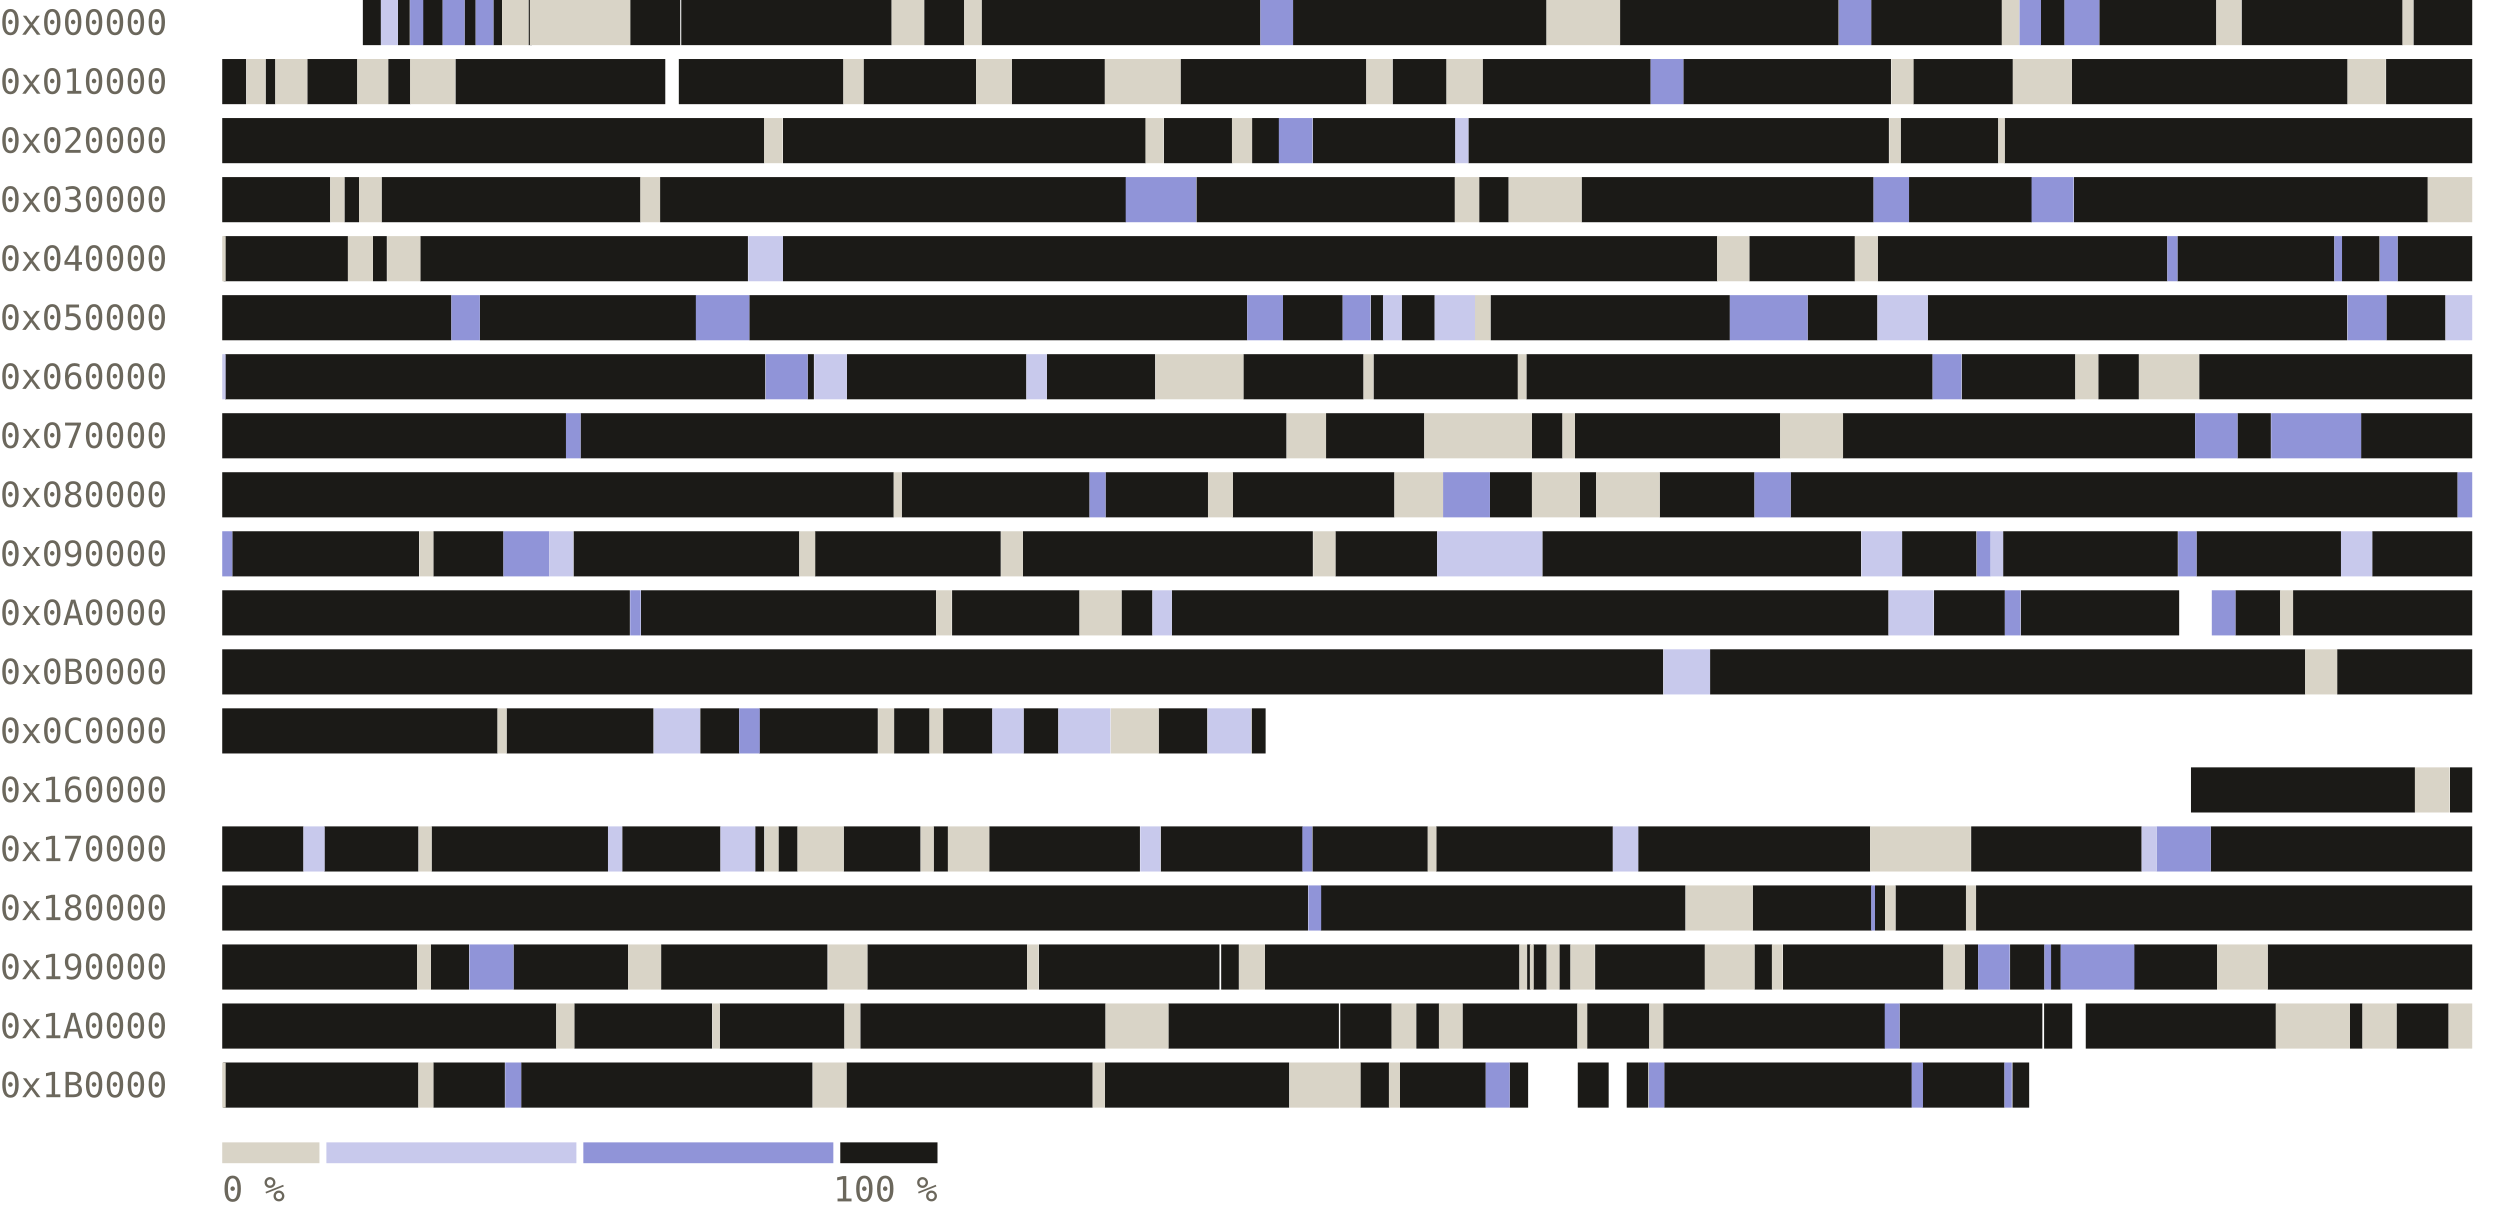
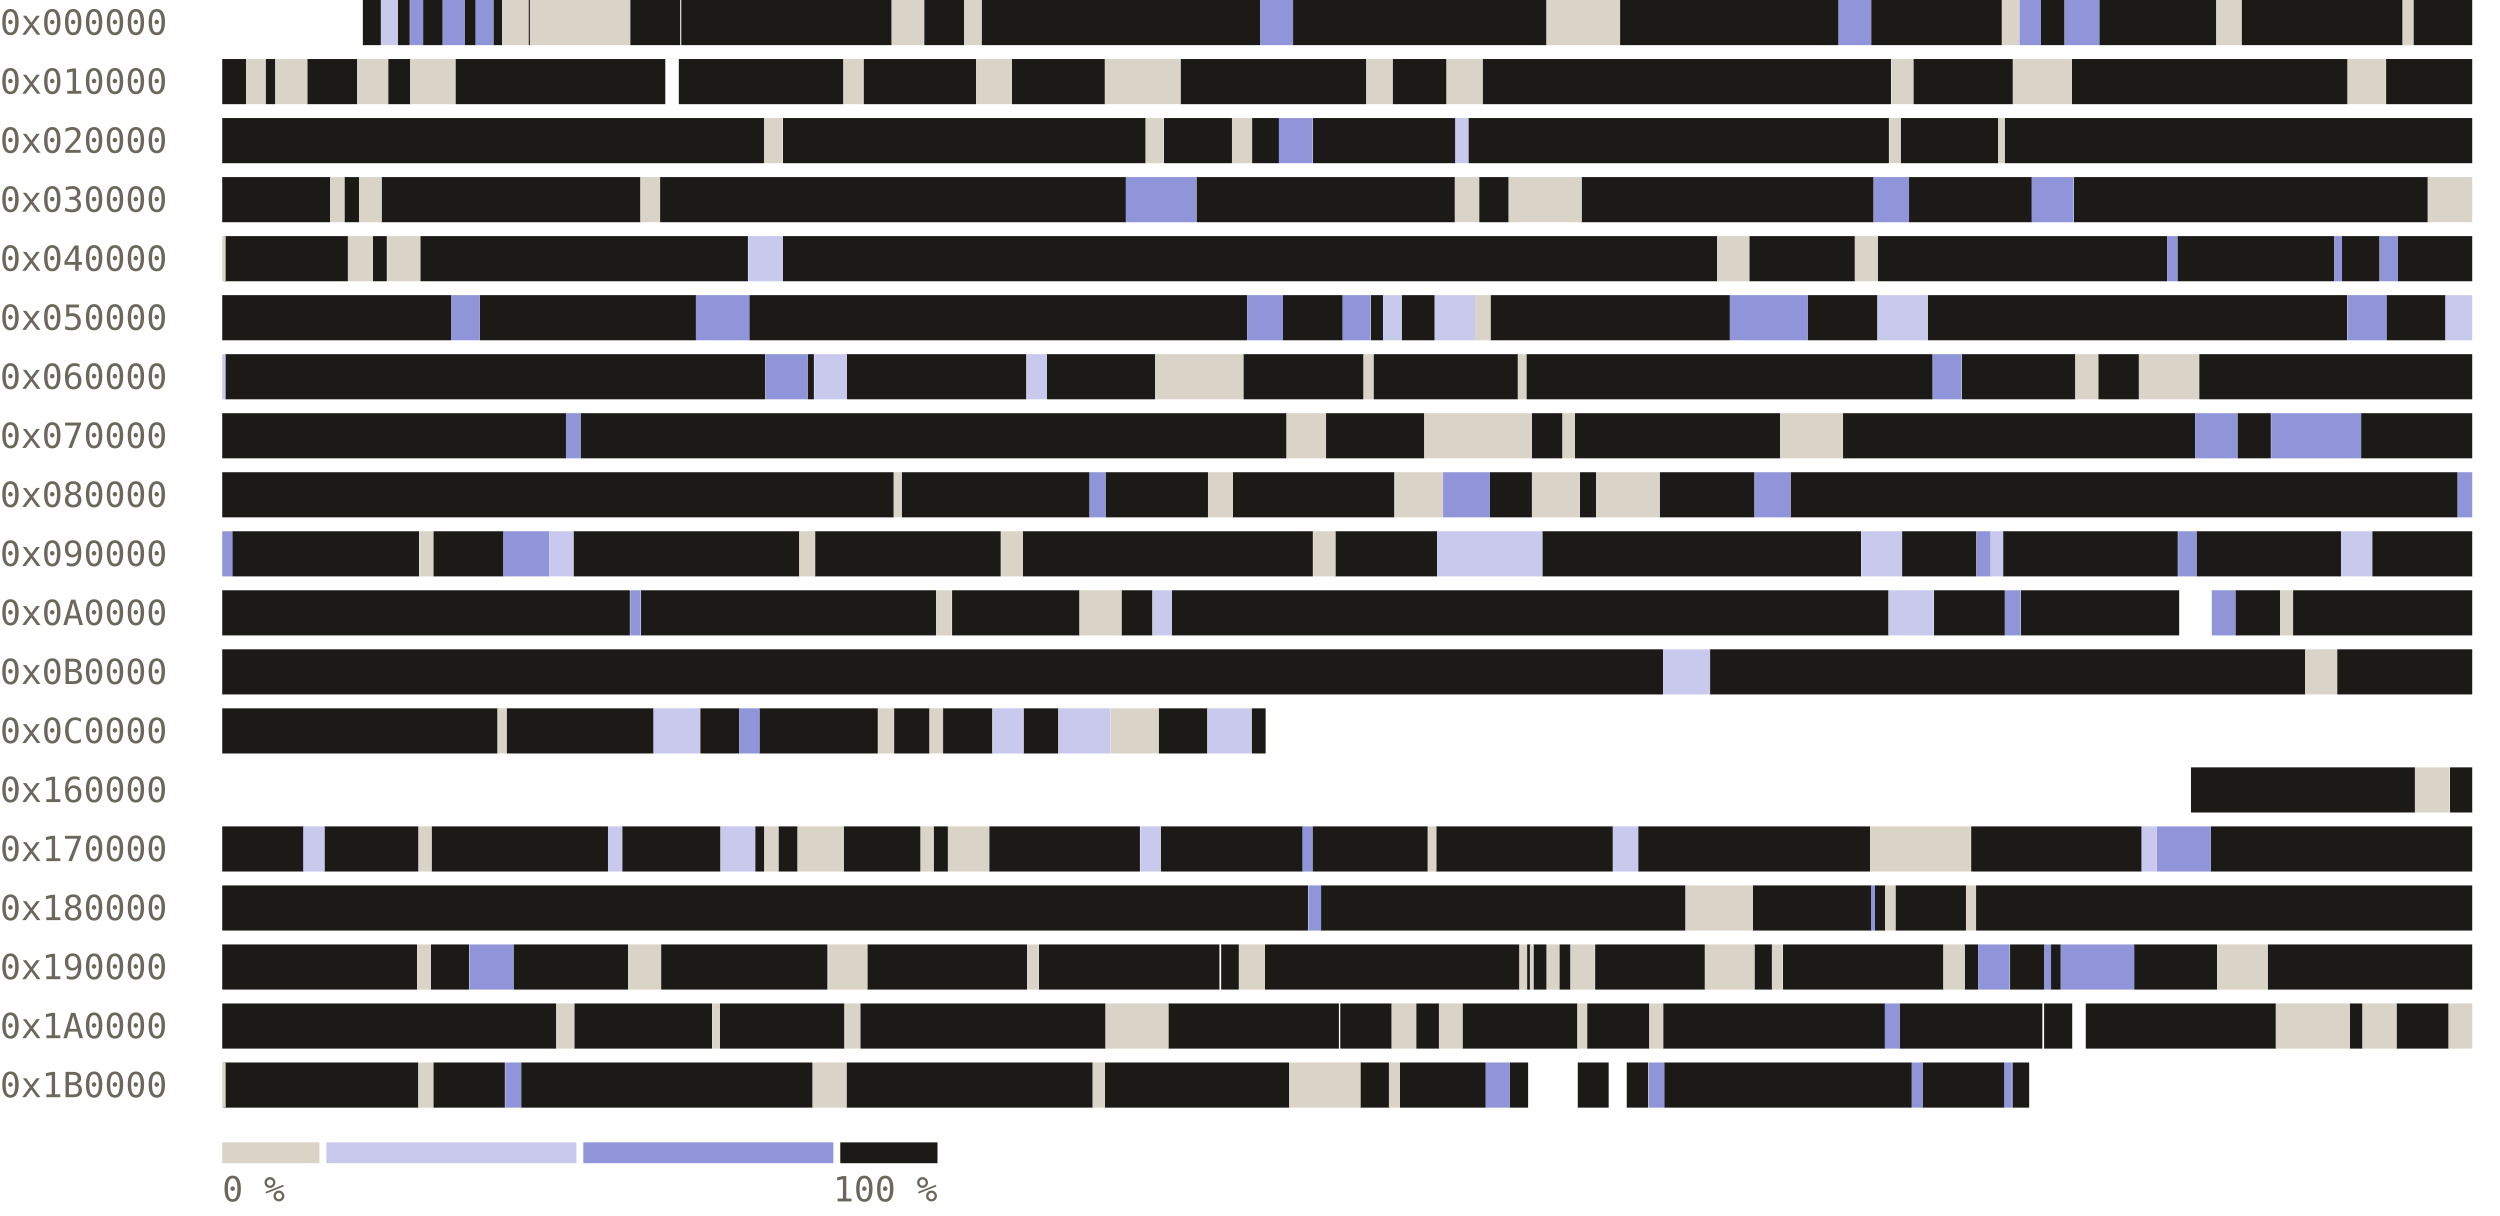
<svg xmlns="http://www.w3.org/2000/svg" viewBox="0 0 720 350" width="720" height="350">
  <style>text{font:10px monospace;fill:#6b675c}.q0{fill:#d9d4c7}.q1{fill:#e3e2f2}.q2{fill:#d6d6ef}.q3{fill:#c8c9ec}.q4{fill:#babce8}.q5{fill:#acafe4}.q6{fill:#9ea2df}.q7{fill:#9094d8}.q8{fill:#8186cf}.q9{fill:#7277c4}.q10{fill:#1b1a17}@media (prefers-color-scheme:dark){text{fill:#a8a293}.q0{fill:#4a463d}.q1{fill:#35375a}.q2{fill:#3c3f66}.q3{fill:#444772}.q4{fill:#4d517f}.q5{fill:#575b8c}.q6{fill:#62669a}.q7{fill:#6e72a8}.q8{fill:#7b7fb6}.q9{fill:#888cc4}.q10{fill:#d6d0bd}}</style>
  <text x="0" y="10">0x000000</text>
  <text x="0" y="27">0x010000</text>
  <text x="0" y="44">0x020000</text>
  <text x="0" y="61">0x030000</text>
  <text x="0" y="78">0x040000</text>
  <text x="0" y="95">0x050000</text>
  <text x="0" y="112">0x060000</text>
  <text x="0" y="129">0x070000</text>
  <text x="0" y="146">0x080000</text>
  <text x="0" y="163">0x090000</text>
  <text x="0" y="180">0x0A0000</text>
  <text x="0" y="197">0x0B0000</text>
  <text x="0" y="214">0x0C0000</text>
  <text x="0" y="231">0x160000</text>
  <text x="0" y="248">0x170000</text>
  <text x="0" y="265">0x180000</text>
  <text x="0" y="282">0x190000</text>
  <text x="0" y="299">0x1A0000</text>
  <text x="0" y="316">0x1B0000</text>
-   <path class="q10" d="M104.5 0h5.2v13h-5.2zM114.6 0h3.4v13h-3.4zM121.8 0h5.7v13h-5.7zM133.8 0h3.2v13h-3.2zM142.1 0h2.5v13h-2.5zM152.2 0h1v13h-1zM181.5 0h14.4v13h-14.4zM196.2 0h60.6v13h-60.6zM266.2 0h11.5v13h-11.5zM282.7 0h80.3v13h-80.3zM372.4 0h73v13h-73zM466.5 0h63v13h-63zM538.9 0h37.7v13h-37.7zM587.7 0h6.9v13h-6.9zM604.6 0h33.7v13h-33.7zM645.6 0h46.4v13h-46.4zM695.1 0h16.9v13h-16.9zM64 17h6.9v13h-6.9zM76.5 17h2.8v13h-2.8zM88.5 17h14.4v13h-14.4zM111.8 17h6.4v13h-6.4zM131.2 17h60.4v13h-60.4zM195.5 17h47.4v13h-47.4zM248.7 17h32.4v13h-32.4zM291.4 17h26.8v13h-26.8zM340 17h53.5v13h-53.5zM401.1 17h15.5v13h-15.5zM427 17h48.4v13h-48.4zM484.8 17h59.8v13h-59.8zM551 17h28.7v13h-28.7zM596.7 17h79.4v13h-79.4zM687.2 17h24.8v13h-24.8zM64 34h156.1v13h-156.1zM225.5 34h104.5v13h-104.5zM335.2 34h19.7v13h-19.7zM360.6 34h7.8v13h-7.8zM378.1 34h41.1v13h-41.1zM422.9 34h121.1v13h-121.1zM547.4 34h28.1v13h-28.1zM577.3 34h134.7v13h-134.7zM64 51h31.1v13h-31.1zM99.2 51h4.2v13h-4.2zM109.9 51h74.6v13h-74.6zM190.1 51h134.2v13h-134.2zM344.6 51h74.4v13h-74.4zM426 51h8.5v13h-8.5zM455.5 51h84.1v13h-84.1zM549.8 51h35.4v13h-35.4zM597.3 51h101.9v13h-101.9zM64.4 68h35.8v13h-35.8zM107.4 68h4v13h-4zM121 68h94.4v13h-94.4zM225.5 68h269.1v13h-269.1zM503.8 68h30.4v13h-30.4zM540.8 68h83.4v13h-83.4zM627.1 68h45.2v13h-45.2zM674.5 68h10.8v13h-10.8zM690.5 68h21.5v13h-21.5zM64 85h66v13h-66zM138.2 85h62.3v13h-62.3zM215.8 85h143.4v13h-143.4zM369.5 85h17.2v13h-17.2zM394.8 85h3.6v13h-3.6zM403.7 85h9.5v13h-9.5zM429.3 85h68.9v13h-68.9zM520.6 85h20.1v13h-20.1zM555.2 85h120.8v13h-120.8zM687.3 85h17v13h-17zM64.8 102h155.6v13h-155.6zM232.6 102h1.8v13h-1.8zM243.9 102h51.7v13h-51.7zM301.5 102h31.2v13h-31.2zM358.1 102h34.6v13h-34.6zM395.6 102h41.6v13h-41.6zM439.6 102h117v13h-117zM565 102h32.7v13h-32.7zM604.3 102h11.7v13h-11.7zM633.4 102h78.6v13h-78.6zM64 119h99v13h-99zM167.2 119h203.3v13h-203.3zM381.9 119h28.3v13h-28.3zM441.2 119h8.8v13h-8.8zM453.6 119h59.1v13h-59.1zM530.7 119h101.5v13h-101.5zM644.4 119h9.6v13h-9.6zM680 119h32v13h-32zM64 136h193.4v13h-193.4zM259.7 136h54.1v13h-54.1zM318.4 136h29.5v13h-29.5zM355 136h46.6v13h-46.6zM429.1 136h12.1v13h-12.1zM455 136h4.7v13h-4.7zM478 136h27.3v13h-27.3zM515.7 136h192.1v13h-192.1zM66.9 153h53.8v13h-53.8zM124.8 153h20.2v13h-20.2zM165.2 153h65v13h-65zM234.7 153h53.5v13h-53.5zM294.6 153h83.5v13h-83.5zM384.6 153h29.3v13h-29.3zM444.2 153h91.8v13h-91.8zM547.8 153h21.4v13h-21.4zM576.9 153h50.3v13h-50.3zM632.6 153h41.6v13h-41.6zM683.2 153h28.8v13h-28.8zM64 170h117.4v13h-117.4zM184.6 170h85v13h-85zM274.2 170h36.7v13h-36.7zM323 170h8.9v13h-8.9zM337.5 170h206.4v13h-206.4zM557 170h20.4v13h-20.4zM582 170h45.6v13h-45.6zM643.8 170h12.9v13h-12.9zM660.4 170h51.6v13h-51.6zM64 187h415v13h-415zM492.5 187h171.4v13h-171.4zM673.1 187h38.9v13h-38.9zM64 204h79.3v13h-79.3zM145.9 204h42.3v13h-42.3zM201.7 204h11.2v13h-11.2zM218.7 204h34.1v13h-34.1zM257.5 204h10.2v13h-10.2zM271.6 204h14.2v13h-14.2zM294.8 204h10v13h-10zM333.7 204h14v13h-14zM360.5 204h4v13h-4zM631 221h64.5v13h-64.5zM705.6 221h6.4v13h-6.4zM64 238h23.4v13h-23.4zM93.4 238h27.1v13h-27.1zM124.3 238h50.8v13h-50.8zM179.2 238h28.3v13h-28.3zM217.5 238h2.6v13h-2.6zM224.2 238h5.5v13h-5.5zM243 238h22.1v13h-22.1zM268.9 238h4.1v13h-4.1zM284.9 238h43.4v13h-43.4zM334.3 238h40.9v13h-40.9zM378 238h33.2v13h-33.2zM413.6 238h50.9v13h-50.9zM471.8 238h66.8v13h-66.8zM567.7 238h49.1v13h-49.1zM636.7 238h75.3v13h-75.3zM64 255h312.7v13h-312.7zM380.4 255h105v13h-105zM504.8 255h34.2v13h-34.2zM540 255h2.9v13h-2.9zM545.9 255h20.3v13h-20.3zM569.1 255h142.9v13h-142.9zM64 272h56.1v13h-56.1zM124.1 272h11v13h-11zM147.9 272h33v13h-33zM190.4 272h47.9v13h-47.9zM249.8 272h46v13h-46zM299.2 272h52v13h-52zM351.7 272h5.1v13h-5.1zM364.3 272h73.3v13h-73.3zM439.8 272h1v13h-1zM441.6 272h3.8v13h-3.8zM449.1 272h3.2v13h-3.2zM459.4 272h31.6v13h-31.6zM505.3 272h5.1v13h-5.1zM513.5 272h46.2v13h-46.2zM565.8 272h3.9v13h-3.9zM578.9 272h9.9v13h-9.9zM590.7 272h2.8v13h-2.8zM614.6 272h23.9v13h-23.9zM653.1 272h58.9v13h-58.9zM64 289h96.2v13h-96.2zM165.4 289h39.7v13h-39.7zM207.3 289h35.9v13h-35.9zM247.8 289h70.6v13h-70.6zM336.5 289h49.1v13h-49.1zM386 289h14.8v13h-14.8zM407.9 289h6.6v13h-6.6zM421.2 289h33.1v13h-33.1zM457.1 289h17.9v13h-17.9zM479 289h63.9v13h-63.9zM547.1 289h41.1v13h-41.1zM588.7 289h8.1v13h-8.1zM600.7 289h54.8v13h-54.8zM676.8 289h3.6v13h-3.6zM690.2 289h15v13h-15zM64.3 306h56.2v13h-56.2zM124.8 306h20.6v13h-20.6zM150.1 306h83.9v13h-83.9zM243.8 306h70.9v13h-70.9zM318.2 306h53.1v13h-53.1zM391.8 306h8.3v13h-8.3zM403.2 306h24.7v13h-24.7zM434.8 306h5.3v13h-5.3zM454.4 306h8.9v13h-8.9zM468.5 306h6.2v13h-6.2zM479.3 306h71.3v13h-71.3zM553.7 306h23.6v13h-23.6zM579.6 306h4.8v13h-4.8z" />
-   <path class="q7" d="M118.1 0h3.8v13h-3.8zM127.5 0h6.3v13h-6.3zM137 0h5.1v13h-5.1zM363 0h9.4v13h-9.4zM529.6 0h9.3v13h-9.3zM581.6 0h6.2v13h-6.2zM594.6 0h10v13h-10zM475.4 17h9.4v13h-9.4zM368.3 34h9.7v13h-9.7zM324.2 51h20.3v13h-20.3zM539.6 51h10.2v13h-10.2zM585.1 51h12.1v13h-12.1zM624.2 68h2.9v13h-2.9zM672.3 68h2.2v13h-2.2zM685.4 68h5.1v13h-5.1zM130 85h8.2v13h-8.2zM200.4 85h15.4v13h-15.4zM359.2 85h10.3v13h-10.3zM386.7 85h8v13h-8zM498.2 85h22.4v13h-22.4zM676.1 85h11.2v13h-11.2zM220.5 102h12.1v13h-12.1zM556.6 102h8.3v13h-8.3zM163 119h4.2v13h-4.2zM632.2 119h12.2v13h-12.2zM654.1 119h25.9v13h-25.9zM313.8 136h4.6v13h-4.6zM415.6 136h13.5v13h-13.5zM505.3 136h10.4v13h-10.4zM707.8 136h4.2v13h-4.2zM64 153h2.9v13h-2.9zM145 153h13.2v13h-13.2zM569.3 153h4v13h-4zM627.3 153h5.3v13h-5.3zM181.5 170h3v13h-3zM577.4 170h4.5v13h-4.5zM637 170h6.8v13h-6.8zM212.9 204h5.9v13h-5.9zM375.1 238h2.8v13h-2.8zM621.1 238h15.6v13h-15.6zM376.8 255h3.7v13h-3.7zM538.9 255h1.1v13h-1.1zM135.2 272h12.7v13h-12.7zM569.7 272h9.1v13h-9.1zM588.8 272h1.9v13h-1.9zM593.5 272h21.2v13h-21.2zM542.8 289h4.3v13h-4.3zM145.5 306h4.6v13h-4.6zM427.9 306h6.9v13h-6.9zM474.9 306h4.4v13h-4.4zM550.6 306h3.2v13h-3.2zM577.3 306h2.1v13h-2.1z" />
+   <path class="q10" d="M104.5 0h5.2v13h-5.2zM114.6 0h3.4v13h-3.4zM121.8 0h5.7v13h-5.7zM133.8 0h3.2v13h-3.2zM142.1 0h2.5v13h-2.5zM152.2 0h1v13h-1zM181.5 0h14.4v13h-14.4zM196.2 0h60.6v13h-60.6zM266.2 0h11.5v13h-11.5zM282.7 0h80.3v13h-80.3zM372.4 0h73v13h-73zM466.5 0h63v13h-63zM538.9 0h37.7v13h-37.7zM587.7 0h6.9v13h-6.9zM604.6 0h33.7v13h-33.7zM645.6 0h46.4v13h-46.4zM695.1 0h16.9v13h-16.9zM64 17h6.9v13h-6.9zM76.5 17h2.8v13h-2.8zM88.5 17h14.4v13h-14.4zM111.8 17h6.4v13h-6.4zM131.2 17h60.4v13h-60.4zM195.5 17h47.4v13h-47.4zM248.7 17h32.4v13h-32.4zM291.4 17h26.8v13h-26.8zM340 17h53.5v13h-53.5zM401.1 17h15.5v13h-15.5zM427 17h117.6v13h-117.6zM551 17h28.7v13h-28.7zM596.7 17h79.4v13h-79.4zM687.2 17h24.8v13h-24.8zM64 34h156.1v13h-156.1zM225.5 34h104.5v13h-104.5zM335.2 34h19.7v13h-19.7zM360.6 34h7.8v13h-7.8zM378.1 34h41.1v13h-41.1zM422.9 34h121.1v13h-121.1zM547.4 34h28.1v13h-28.1zM577.3 34h134.7v13h-134.7zM64 51h31.1v13h-31.1zM99.2 51h4.2v13h-4.2zM109.9 51h74.6v13h-74.6zM190.1 51h134.2v13h-134.2zM344.6 51h74.4v13h-74.4zM426 51h8.5v13h-8.5zM455.5 51h84.1v13h-84.1zM549.8 51h35.4v13h-35.4zM597.3 51h101.9v13h-101.9zM64.4 68h35.8v13h-35.8zM107.4 68h4v13h-4zM121 68h94.4v13h-94.4zM225.5 68h269.1v13h-269.1zM503.8 68h30.4v13h-30.4zM540.8 68h83.4v13h-83.4zM627.1 68h45.2v13h-45.2zM674.5 68h10.8v13h-10.8zM690.5 68h21.5v13h-21.5zM64 85h66v13h-66zM138.2 85h62.3v13h-62.3zM215.8 85h143.4v13h-143.4zM369.5 85h17.2v13h-17.2zM394.8 85h3.6v13h-3.6zM403.7 85h9.5v13h-9.5zM429.3 85h68.9v13h-68.9zM520.6 85h20.1v13h-20.1zM555.2 85h120.8v13h-120.8zM687.3 85h17v13h-17zM64.8 102h155.6v13h-155.6zM232.6 102h1.8v13h-1.8zM243.9 102h51.7v13h-51.7zM301.5 102h31.2v13h-31.2zM358.1 102h34.6v13h-34.6zM395.6 102h41.6v13h-41.6zM439.6 102h117v13h-117zM565 102h32.7v13h-32.7zM604.3 102h11.7v13h-11.7zM633.4 102h78.6v13h-78.6zM64 119h99v13h-99zM167.2 119h203.3v13h-203.3zM381.9 119h28.3v13h-28.3zM441.2 119h8.8v13h-8.8zM453.6 119h59.1v13h-59.1zM530.7 119h101.5v13h-101.5zM644.4 119h9.6v13h-9.6zM680 119h32v13h-32zM64 136h193.4v13h-193.4zM259.7 136h54.1v13h-54.1zM318.4 136h29.5v13h-29.5zM355 136h46.6v13h-46.6zM429.1 136h12.1v13h-12.1zM455 136h4.7v13h-4.7zM478 136h27.3v13h-27.3zM515.7 136h192.1v13h-192.1zM66.9 153h53.8v13h-53.8zM124.8 153h20.2v13h-20.2zM165.2 153h65v13h-65zM234.7 153h53.5v13h-53.5zM294.6 153h83.5v13h-83.5zM384.6 153h29.3v13h-29.3zM444.2 153h91.8v13h-91.8zM547.8 153h21.4v13h-21.4zM576.9 153h50.3v13h-50.3zM632.6 153h41.6v13h-41.6zM683.2 153h28.8v13h-28.8zM64 170h117.4v13h-117.4zM184.6 170h85v13h-85zM274.2 170h36.7v13h-36.7zM323 170h8.9v13h-8.9zM337.5 170h206.4v13h-206.4zM557 170h20.4v13h-20.4zM582 170h45.6v13h-45.6zM643.8 170h12.9v13h-12.9zM660.4 170h51.6v13h-51.6zM64 187h415v13h-415zM492.5 187h171.4v13h-171.4zM673.1 187h38.9v13h-38.9zM64 204h79.3v13h-79.3zM145.9 204h42.3v13h-42.3zM201.7 204h11.2v13h-11.2zM218.7 204h34.1v13h-34.1zM257.5 204h10.2v13h-10.2zM271.6 204h14.2v13h-14.2zM294.8 204h10v13h-10zM333.7 204h14v13h-14zM360.5 204h4v13h-4zM631 221h64.5v13h-64.5zM705.6 221h6.4v13h-6.4zM64 238h23.4v13h-23.4zM93.4 238h27.1v13h-27.1zM124.3 238h50.8v13h-50.8zM179.2 238h28.3v13h-28.3zM217.5 238h2.6v13h-2.6zM224.2 238h5.5v13h-5.5zM243 238h22.1v13h-22.1zM268.9 238h4.1v13h-4.1zM284.9 238h43.4v13h-43.4zM334.3 238h40.9v13h-40.9zM378 238h33.2v13h-33.2zM413.6 238h50.9v13h-50.9zM471.8 238h66.8v13h-66.8zM567.7 238h49.1v13h-49.1zM636.7 238h75.3v13h-75.3zM64 255h312.7v13h-312.7zM380.4 255h105v13h-105zM504.8 255h34.2v13h-34.2zM540 255h2.9v13h-2.9zM545.9 255h20.3v13h-20.3zM569.1 255h142.9v13h-142.9zM64 272h56.1v13h-56.1zM124.1 272h11v13h-11zM147.9 272h33v13h-33zM190.4 272h47.9v13h-47.9zM249.8 272h46v13h-46zM299.2 272h52v13h-52zM351.7 272h5.1v13h-5.1zM364.3 272h73.3v13h-73.3zM439.8 272h1v13h-1zM441.6 272h3.8v13h-3.8zM449.1 272h3.2v13h-3.2zM459.4 272h31.6v13h-31.6zM505.3 272h5.1v13h-5.1zM513.5 272h46.2v13h-46.2zM565.8 272h3.9v13h-3.9zM578.9 272h9.9v13h-9.9zM590.7 272h2.8v13h-2.8zM614.6 272h23.9v13h-23.9zM653.1 272h58.9v13h-58.9zM64 289h96.2v13h-96.2zM165.4 289h39.7v13h-39.7zM207.3 289h35.9v13h-35.9zM247.8 289h70.6v13h-70.6zM336.5 289h49.1v13h-49.1zM386 289h14.8v13h-14.8zM407.9 289h6.6v13h-6.6zM421.2 289h33.1v13h-33.1zM457.1 289h17.9v13h-17.9zM479 289h63.9v13h-63.9zM547.1 289h41.1v13h-41.1zM588.7 289h8.1v13h-8.1zM600.7 289h54.8v13h-54.8zM676.8 289h3.6v13h-3.6zM690.2 289h15v13h-15zM64.3 306h56.2v13h-56.2zM124.8 306h20.6v13h-20.6zM150.1 306h83.9v13h-83.9zM243.8 306h70.9v13h-70.9zM318.2 306h53.1v13h-53.1zM391.8 306h8.3v13h-8.3zM403.2 306h24.7v13h-24.7zM434.8 306h5.3v13h-5.3zM454.4 306h8.9v13h-8.9zM468.5 306h6.2v13h-6.2zM479.3 306h71.3v13h-71.3zM553.7 306h23.6v13h-23.6zM579.6 306h4.8v13h-4.8z" />
+   <path class="q7" d="M118.1 0h3.8v13h-3.8zM127.5 0h6.3v13h-6.3zM137 0h5.1v13h-5.1zM363 0h9.4v13h-9.4zM529.6 0h9.3v13h-9.3zM581.6 0h6.2v13h-6.2zM594.6 0h10v13h-10zM368.3 34h9.7v13h-9.7zM324.2 51h20.3v13h-20.3zM539.6 51h10.2v13h-10.2zM585.1 51h12.1v13h-12.1zM624.2 68h2.9v13h-2.9zM672.3 68h2.2v13h-2.2zM685.4 68h5.1v13h-5.1zM130 85h8.2v13h-8.2zM200.4 85h15.4v13h-15.4zM359.2 85h10.3v13h-10.3zM386.7 85h8v13h-8zM498.2 85h22.4v13h-22.4zM676.1 85h11.2v13h-11.2zM220.5 102h12.1v13h-12.1zM556.6 102h8.3v13h-8.3zM163 119h4.2v13h-4.2zM632.2 119h12.2v13h-12.2zM654.1 119h25.9v13h-25.9zM313.8 136h4.6v13h-4.6zM415.6 136h13.5v13h-13.5zM505.3 136h10.4v13h-10.4zM707.8 136h4.2v13h-4.2zM64 153h2.9v13h-2.9zM145 153h13.2v13h-13.2zM569.3 153h4v13h-4zM627.3 153h5.3v13h-5.3zM181.5 170h3v13h-3zM577.4 170h4.5v13h-4.5zM637 170h6.8v13h-6.8zM212.9 204h5.9v13h-5.9zM375.1 238h2.8v13h-2.8zM621.1 238h15.6v13h-15.6zM376.8 255h3.7v13h-3.7zM538.9 255h1.1v13h-1.1zM135.2 272h12.7v13h-12.7zM569.7 272h9.1v13h-9.1zM588.8 272h1.9v13h-1.9zM593.5 272h21.2v13h-21.2zM542.8 289h4.3v13h-4.3zM145.5 306h4.6v13h-4.6zM427.9 306h6.9v13h-6.9zM474.9 306h4.4v13h-4.4zM550.6 306h3.2v13h-3.2zM577.3 306h2.1v13h-2.1z" />
  <path class="q3" d="M109.7 0h4.9v13h-4.9zM419.1 34h3.8v13h-3.8zM215.5 68h10v13h-10zM398.3 85h5.4v13h-5.4zM413.2 85h11.6v13h-11.6zM540.7 85h14.5v13h-14.5zM704.3 85h7.7v13h-7.7zM64 102h1v13h-1zM234.5 102h9.4v13h-9.4zM295.6 102h5.9v13h-5.9zM158.2 153h6.9v13h-6.9zM413.9 153h30.3v13h-30.3zM536.1 153h11.7v13h-11.7zM573.3 153h3.6v13h-3.6zM674.2 153h9v13h-9zM331.9 170h5.6v13h-5.6zM543.9 170h13v13h-13zM479.1 187h13.4v13h-13.4zM188.3 204h13.3v13h-13.3zM285.8 204h9v13h-9zM304.8 204h15v13h-15zM347.8 204h12.5v13h-12.5zM87.4 238h6.1v13h-6.1zM175.1 238h4.1v13h-4.1zM207.5 238h10v13h-10zM328.4 238h5.8v13h-5.8zM464.5 238h7.3v13h-7.3zM616.8 238h4.3v13h-4.3z" />
  <path class="q0" d="M144.6 0h7.6v13h-7.6zM152.6 0h28.9v13h-28.9zM256.8 0h9.3v13h-9.3zM277.7 0h5v13h-5zM445.4 0h21.2v13h-21.2zM576.5 0h5v13h-5zM638.3 0h7.2v13h-7.2zM691.9 0h3.1v13h-3.1zM71 17h5.5v13h-5.5zM79.3 17h9.2v13h-9.2zM102.9 17h8.9v13h-8.9zM118.1 17h13v13h-13zM242.9 17h5.8v13h-5.8zM281.1 17h10.3v13h-10.3zM318.2 17h21.8v13h-21.8zM393.5 17h7.5v13h-7.5zM416.6 17h10.4v13h-10.4zM544.7 17h6.4v13h-6.4zM579.7 17h17v13h-17zM676.1 17h11v13h-11zM220.1 34h5.3v13h-5.3zM329.9 34h5.2v13h-5.2zM354.8 34h5.8v13h-5.8zM544.1 34h3.3v13h-3.3zM575.5 34h1.9v13h-1.9zM95.1 51h4.1v13h-4.1zM103.4 51h6.5v13h-6.5zM184.4 51h5.7v13h-5.7zM419 51h7v13h-7zM434.5 51h21v13h-21zM699.2 51h12.8v13h-12.8zM64 68h1v13h-1zM100.2 68h7.2v13h-7.2zM111.5 68h9.6v13h-9.6zM494.5 68h9.3v13h-9.3zM534.2 68h6.6v13h-6.6zM424.8 85h4.4v13h-4.4zM332.8 102h25.3v13h-25.3zM392.7 102h2.8v13h-2.8zM437.1 102h2.5v13h-2.5zM597.7 102h6.6v13h-6.6zM616 102h17.3v13h-17.3zM370.6 119h11.3v13h-11.3zM410.2 119h31v13h-31zM450 119h3.6v13h-3.6zM512.7 119h18.1v13h-18.1zM257.4 136h2.3v13h-2.3zM347.9 136h7.2v13h-7.2zM401.6 136h14v13h-14zM441.2 136h13.8v13h-13.8zM459.7 136h18.3v13h-18.3zM120.8 153h4v13h-4zM230.2 153h4.6v13h-4.6zM288.3 153h6.3v13h-6.3zM378.2 153h6.4v13h-6.4zM269.6 170h4.5v13h-4.5zM310.9 170h12.1v13h-12.1zM656.7 170h3.7v13h-3.7zM663.9 187h9.2v13h-9.2zM143.3 204h2.6v13h-2.6zM252.9 204h4.6v13h-4.6zM267.7 204h3.9v13h-3.9zM319.9 204h13.8v13h-13.8zM695.5 221h10v13h-10zM120.6 238h3.7v13h-3.7zM220.3 238h3.9v13h-3.9zM229.7 238h13.3v13h-13.3zM265.2 238h3.7v13h-3.7zM273 238h11.9v13h-11.9zM411.2 238h2.5v13h-2.5zM538.6 238h29v13h-29zM485.5 255h19.3v13h-19.3zM542.9 255h3v13h-3zM566.2 255h2.9v13h-2.9zM120.1 272h4v13h-4zM180.9 272h9.5v13h-9.5zM238.5 272h11.3v13h-11.3zM295.8 272h3.3v13h-3.3zM356.8 272h7.5v13h-7.5zM437.6 272h2.2v13h-2.2zM440.6 272h1.1v13h-1.1zM445.5 272h3.6v13h-3.6zM452.3 272h7v13h-7zM491 272h14.3v13h-14.3zM510.3 272h3.1v13h-3.1zM559.7 272h6.2v13h-6.2zM638.5 272h14.6v13h-14.6zM160.2 289h5.2v13h-5.2zM205.2 289h2.1v13h-2.1zM243.2 289h4.5v13h-4.5zM318.4 289h18.1v13h-18.1zM400.8 289h7v13h-7zM414.4 289h6.8v13h-6.8zM454.3 289h2.8v13h-2.8zM475 289h4v13h-4zM655.4 289h21.4v13h-21.4zM680.4 289h9.8v13h-9.8zM705.2 289h6.8v13h-6.8zM64 306h1v13h-1zM120.5 306h4.3v13h-4.3zM234.1 306h9.7v13h-9.7zM314.7 306h3.5v13h-3.5zM371.4 306h20.4v13h-20.4zM400 306h3.2v13h-3.2z" />
  <rect class="q0" x="64" y="329" width="28" height="6" />
  <rect class="q3" x="94" y="329" width="72" height="6" />
  <rect class="q7" x="168" y="329" width="72" height="6" />
  <rect class="q10" x="242" y="329" width="28" height="6" />
  <text x="64" y="346">0 %</text>
  <text x="270" y="346" text-anchor="end">100 %</text>
</svg>
